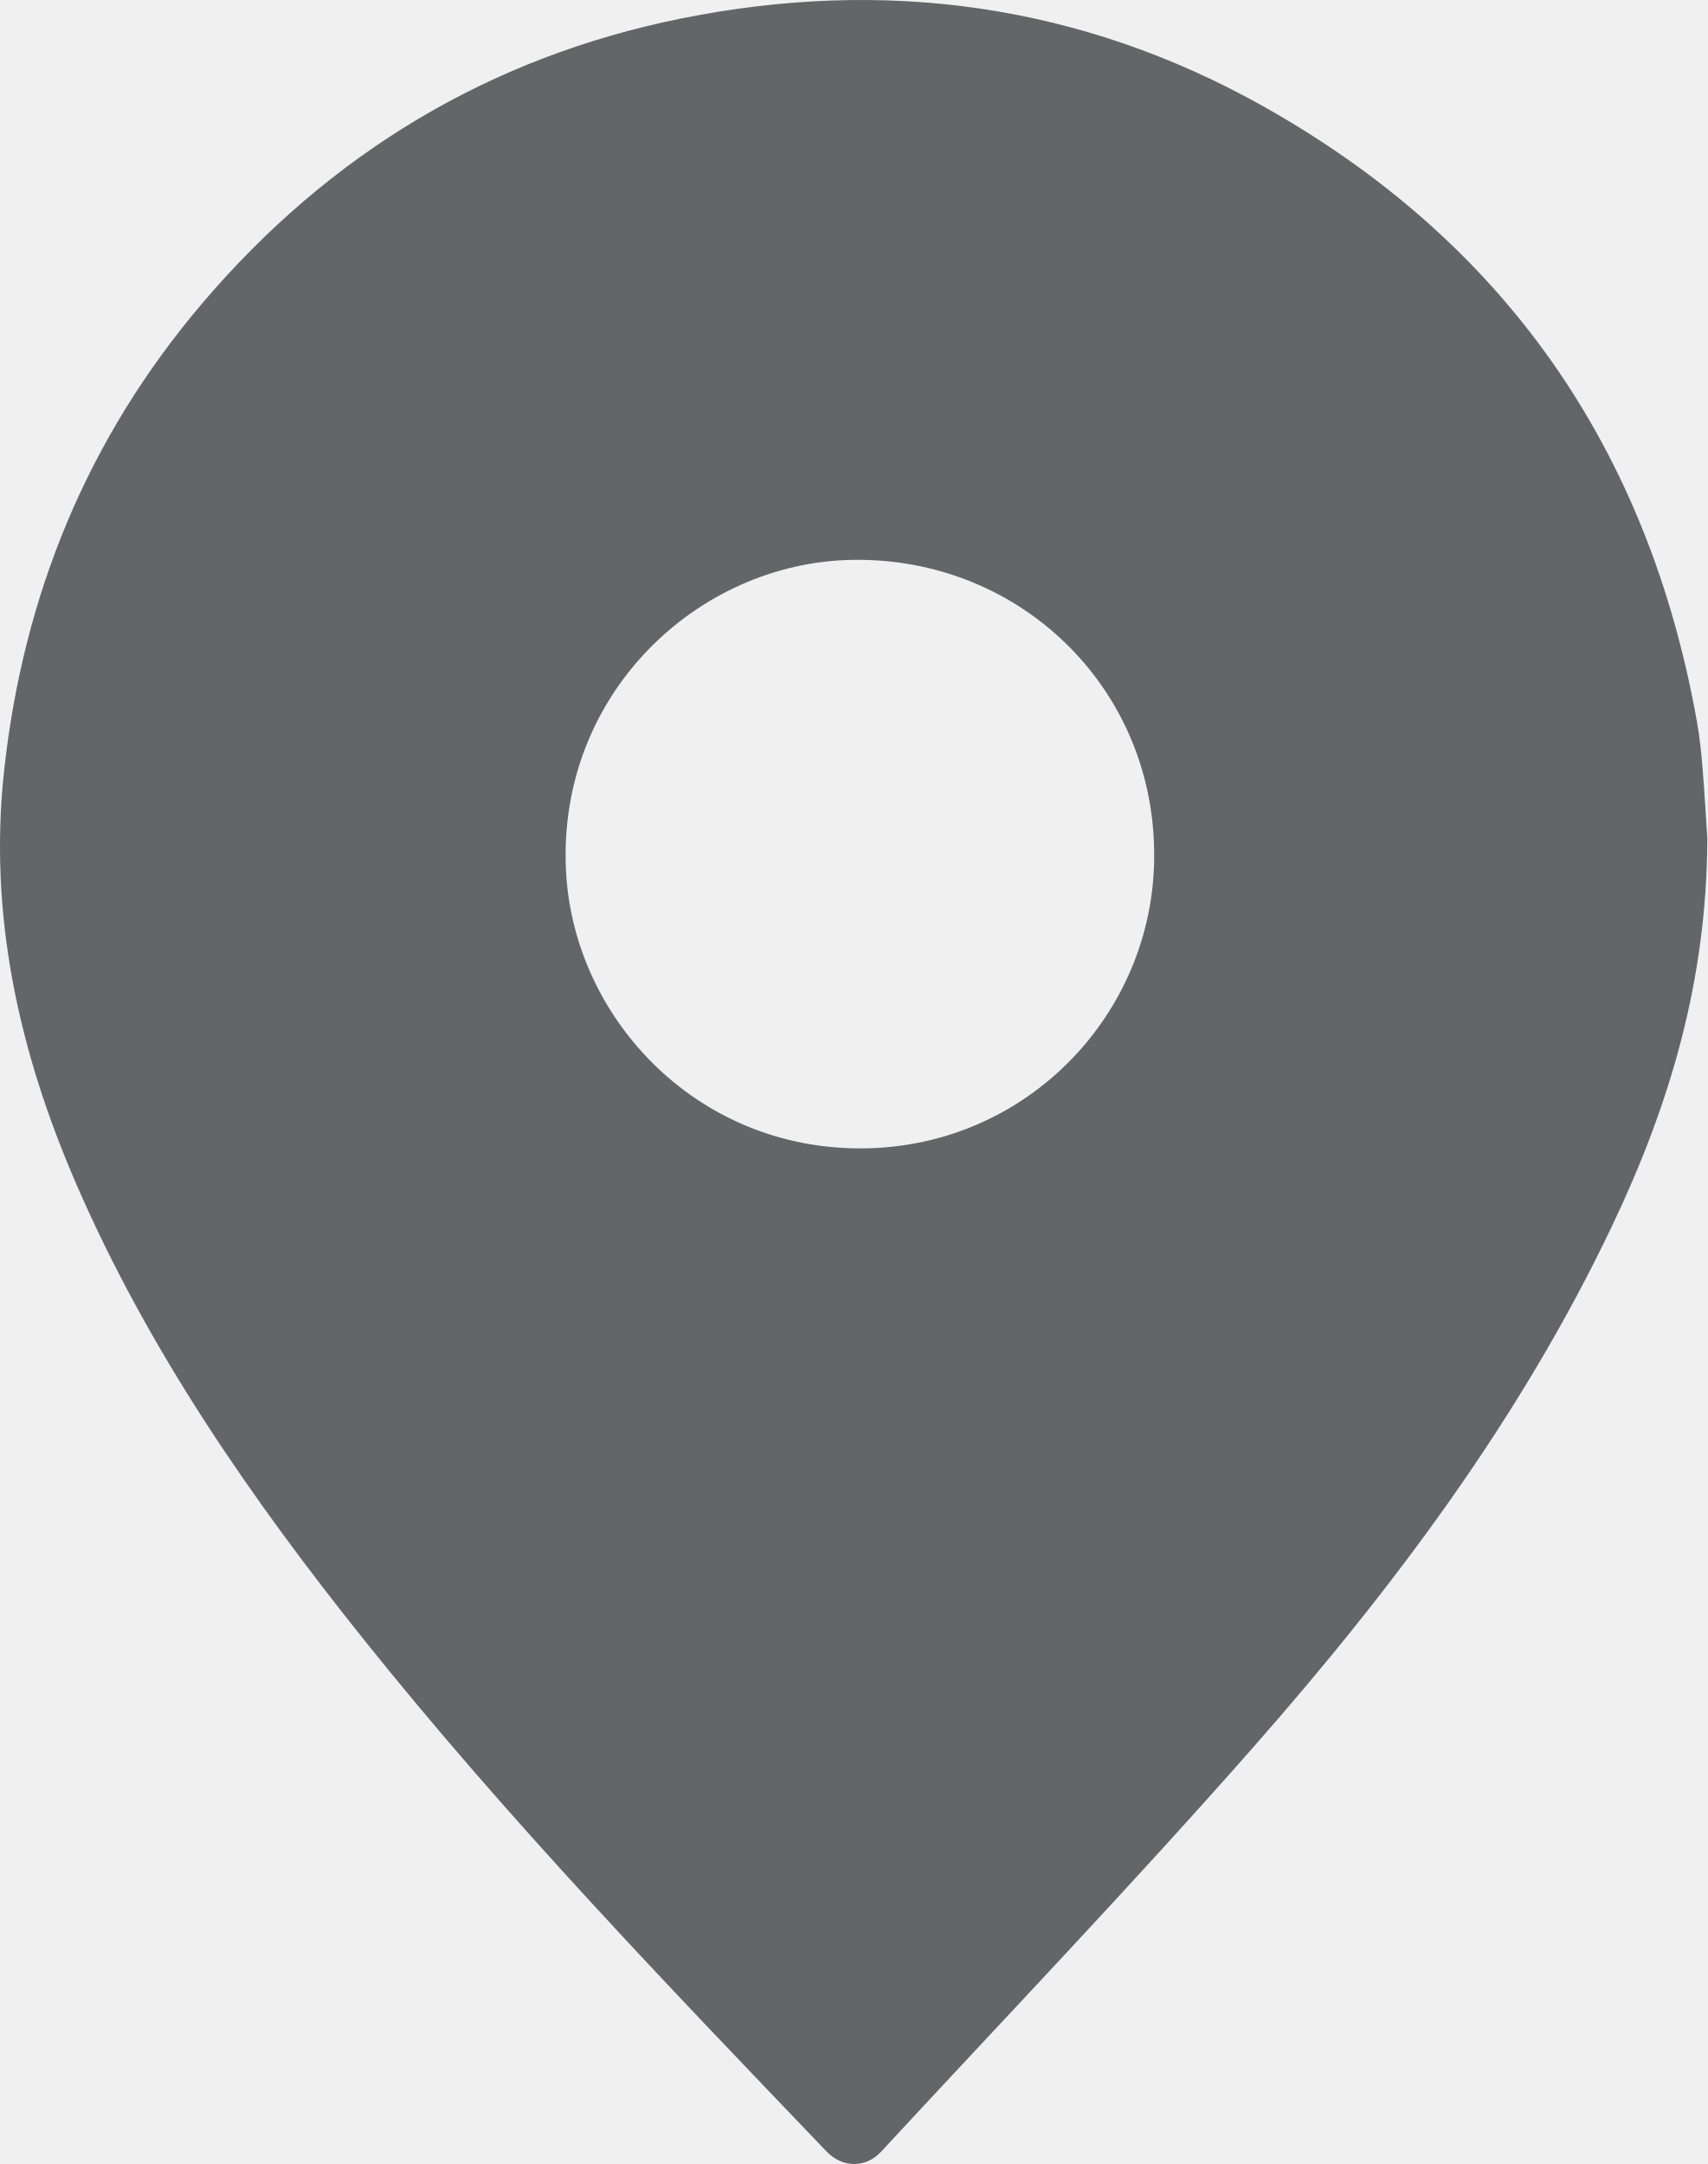
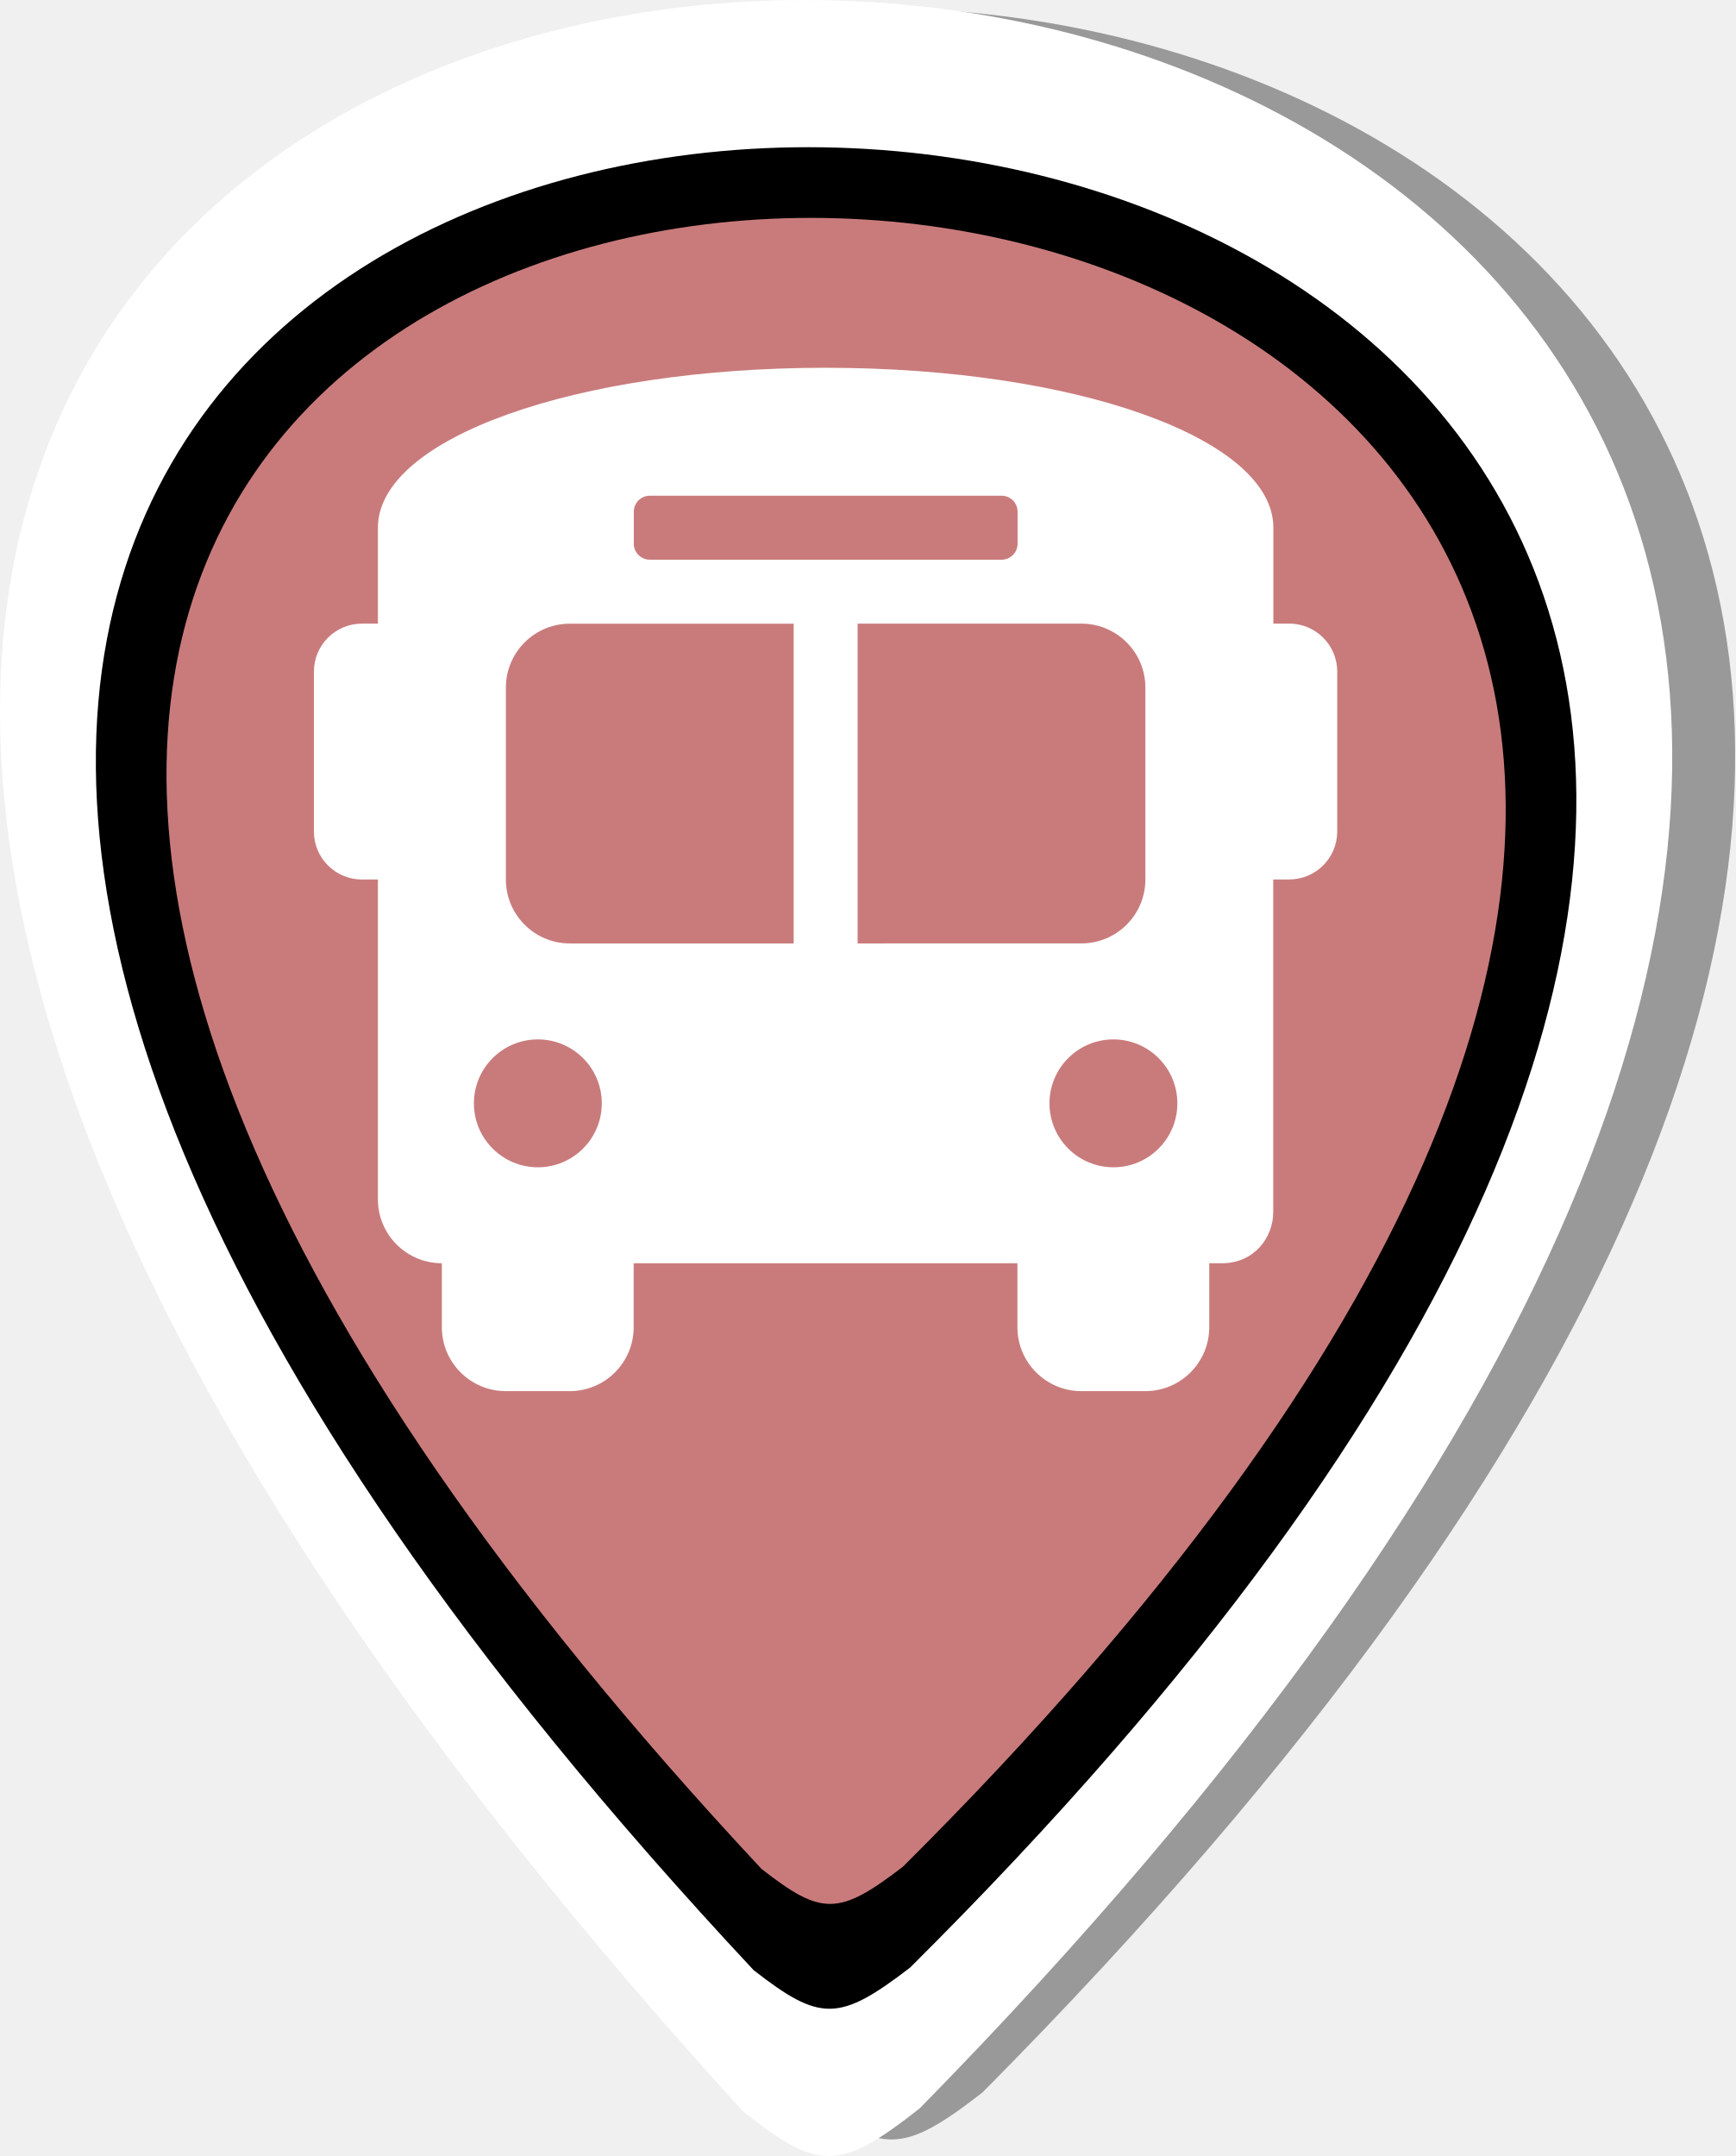
- <svg xmlns="http://www.w3.org/2000/svg" version="1.1" id="Capa_1" x="0px" y="0px" viewBox="0 0 851.99 1080" style="enable-background:new 0 0 851.99 1080;" xml:space="preserve">
-   <style type="text/css">
- 	.st0{fill:#636569;}
- 	.st1{fill:#235B4E;}
- 	.st2{fill:#9C182F;}
- 	.st3{fill:#00A19B;}
- 	.st4{fill:#BC955C;}
- </style>
-   <g>
-     <path class="st0" d="M851.99,418.41c-0.19,71.7-19.11,133.63-47.38,193.11c-45.75,96.26-109.08,180.75-178.96,260.22   c-60.44,68.73-123.79,134.91-185.96,202.12c-7.69,8.31-19.38,8.08-27.18-0.07c-79.33-82.9-158.95-165.53-230.73-255.25   C125.43,748.1,74.28,674.31,38.16,591.14C9.55,525.25-5.83,456.9,2.06,384.52c9.56-87.65,41.68-165.85,98.83-233.1   C164.26,76.86,244.14,28.54,340.03,9.21c101.71-20.51,199.6-7.15,290.5,43.92c120.56,67.73,192.03,171.02,216.29,307.04   c1.37,7.69,2.18,15.51,2.81,23.31C850.71,396.79,851.45,410.13,851.99,418.41z M575.94,424.33   c-1.13-82.02-67.54-146.12-150.29-144.92c-77.81,1.12-148.18,67.7-143.14,156.17c4.21,74.08,67.5,140.68,152.66,137.44   C515.81,569.95,577.4,502.72,575.94,424.33z" />
+ <svg xmlns="http://www.w3.org/2000/svg" width="155.691" height="193.448" viewBox="0 0 41.193 51.183" version="1.1" id="svg5" xml:space="preserve">
+   <defs id="defs2" />
+   <g id="layer1" transform="translate(-238.1366,172.5991)">
+     <path style="fill:#999999;stroke:none;stroke-width:0.434" d="m 257.268,-122.859 c -62.886,-68.195 67.551,-63.903 4.195,-0.068 -1.9,1.479 -2.409,1.48 -4.195,0.068 z" id="path104-5-1-5-1-36" />
+     <path style="fill:#ffffff;stroke:none;stroke-width:0.437" d="m 255.774,-122.478 c -62.886,-68.969 67.551,-64.629 4.195,-0.068 -1.9,1.495 -2.409,1.497 -4.195,0.068 z" id="path104-2-5-9-5" />
+     <path style="fill:#000000;stroke:none;stroke-width:0.382" d="m 256.027,-125.829 c -55.677,-59.55 59.807,-55.802 3.714,-0.059 -1.682,1.291 -2.133,1.292 -3.714,0.059 z" id="path104-1-0-6-5-5" />
+     <path style="fill:#c97b7c;fill-opacity:1;fill-rule:evenodd;stroke:none;stroke-width:0.346" d="m 256.214,-128.232 c -50.363,-53.934 54.099,-50.54 3.359,-0.053 -1.521,1.169 -1.929,1.171 -3.359,0.053 z" id="path104-1-3-4-3-76-8" />
+     <path fill="#f1241d" d="m 268.746,-157.794 h -0.38 v -2.278 c 0,-2.126 -4.707,-3.796 -10.629,-3.796 -5.922,0 -10.629,1.67 -10.629,3.796 v 2.278 h -0.38 c -0.629,0 -1.139,0.51 -1.139,1.139 v 3.796 c 0,0.629 0.51,1.139 1.139,1.139 h 0.38 v 7.592 c 0,0.838 0.68,1.518 1.518,1.518 v 1.518 c 0,0.838 0.68,1.518 1.518,1.518 h 1.518 c 0.838,0 1.518,-0.68 1.518,-1.518 v -1.518 h 9.11 v 1.518 c 0,0.838 0.68,1.518 1.518,1.518 h 1.518 c 0.838,0 1.518,-0.68 1.518,-1.518 v -1.518 h 0.304 c 0.759,0 1.215,-0.607 1.215,-1.215 v -7.896 h 0.38 c 0.629,0 1.139,-0.51 1.139,-1.139 v -3.796 c 0,-0.629 -0.51,-1.139 -1.139,-1.139 z m -15.563,-2.657 c 0,-0.21 0.17,-0.38 0.38,-0.38 h 8.351 c 0.21,0 0.38,0.17 0.38,0.38 v 0.759 c 0,0.21 -0.17,0.38 -0.38,0.38 h -8.351 c -0.21,0 -0.38,-0.17 -0.38,-0.38 z m -2.278,15.563 c -0.838,0 -1.518,-0.68 -1.518,-1.518 0,-0.838 0.68,-1.518 1.518,-1.518 0.838,0 1.518,0.68 1.518,1.518 0,0.838 -0.68,1.518 -1.518,1.518 z m 6.073,-5.314 h -5.314 c -0.838,0 -1.518,-0.68 -1.518,-1.518 v -4.555 c 0,-0.838 0.68,-1.518 1.518,-1.518 h 5.314 z m 1.518,0 v -7.592 h 5.314 c 0.838,0 1.518,0.68 1.518,1.518 v 4.555 c 0,0.838 -0.68,1.518 -1.518,1.518 z m 6.073,5.314 c -0.838,0 -1.518,-0.68 -1.518,-1.518 0,-0.838 0.68,-1.518 1.518,-1.518 0.838,0 1.518,0.68 1.518,1.518 0,0.838 -0.68,1.518 -1.518,1.518 z" id="path8608-8-1" style="fill:#ffffff;stroke-width:0.047" />
  </g>
</svg>
